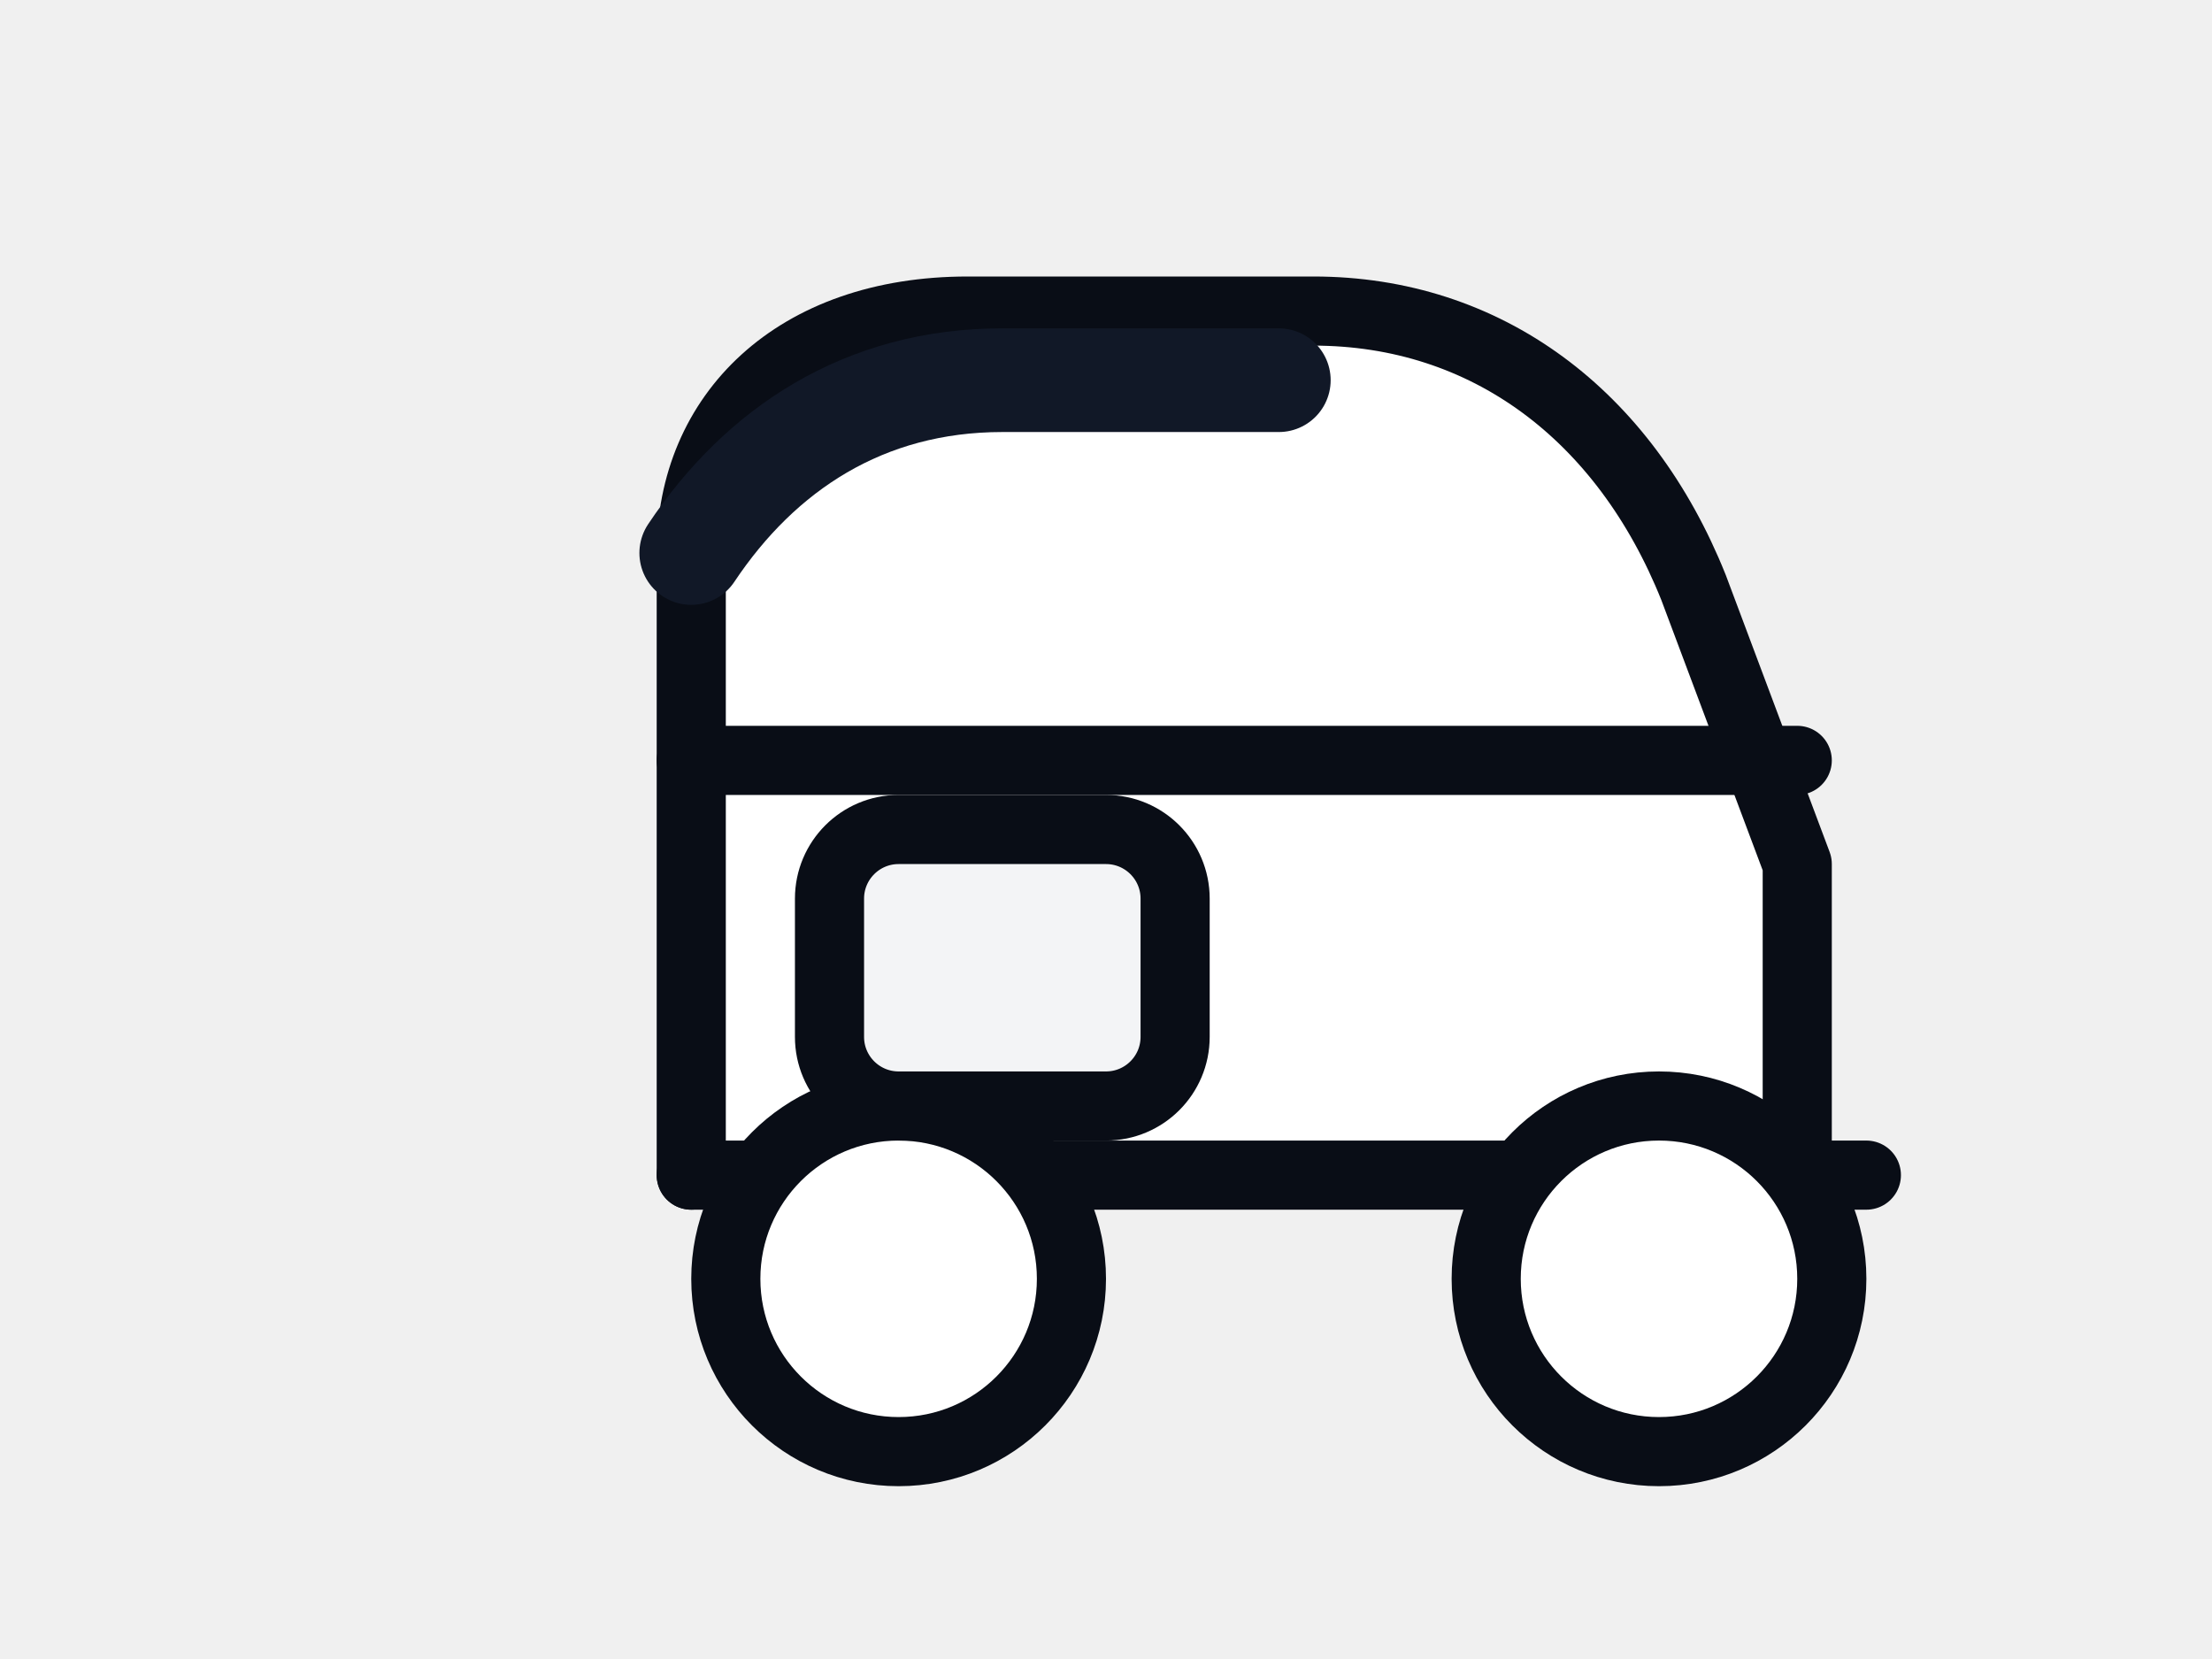
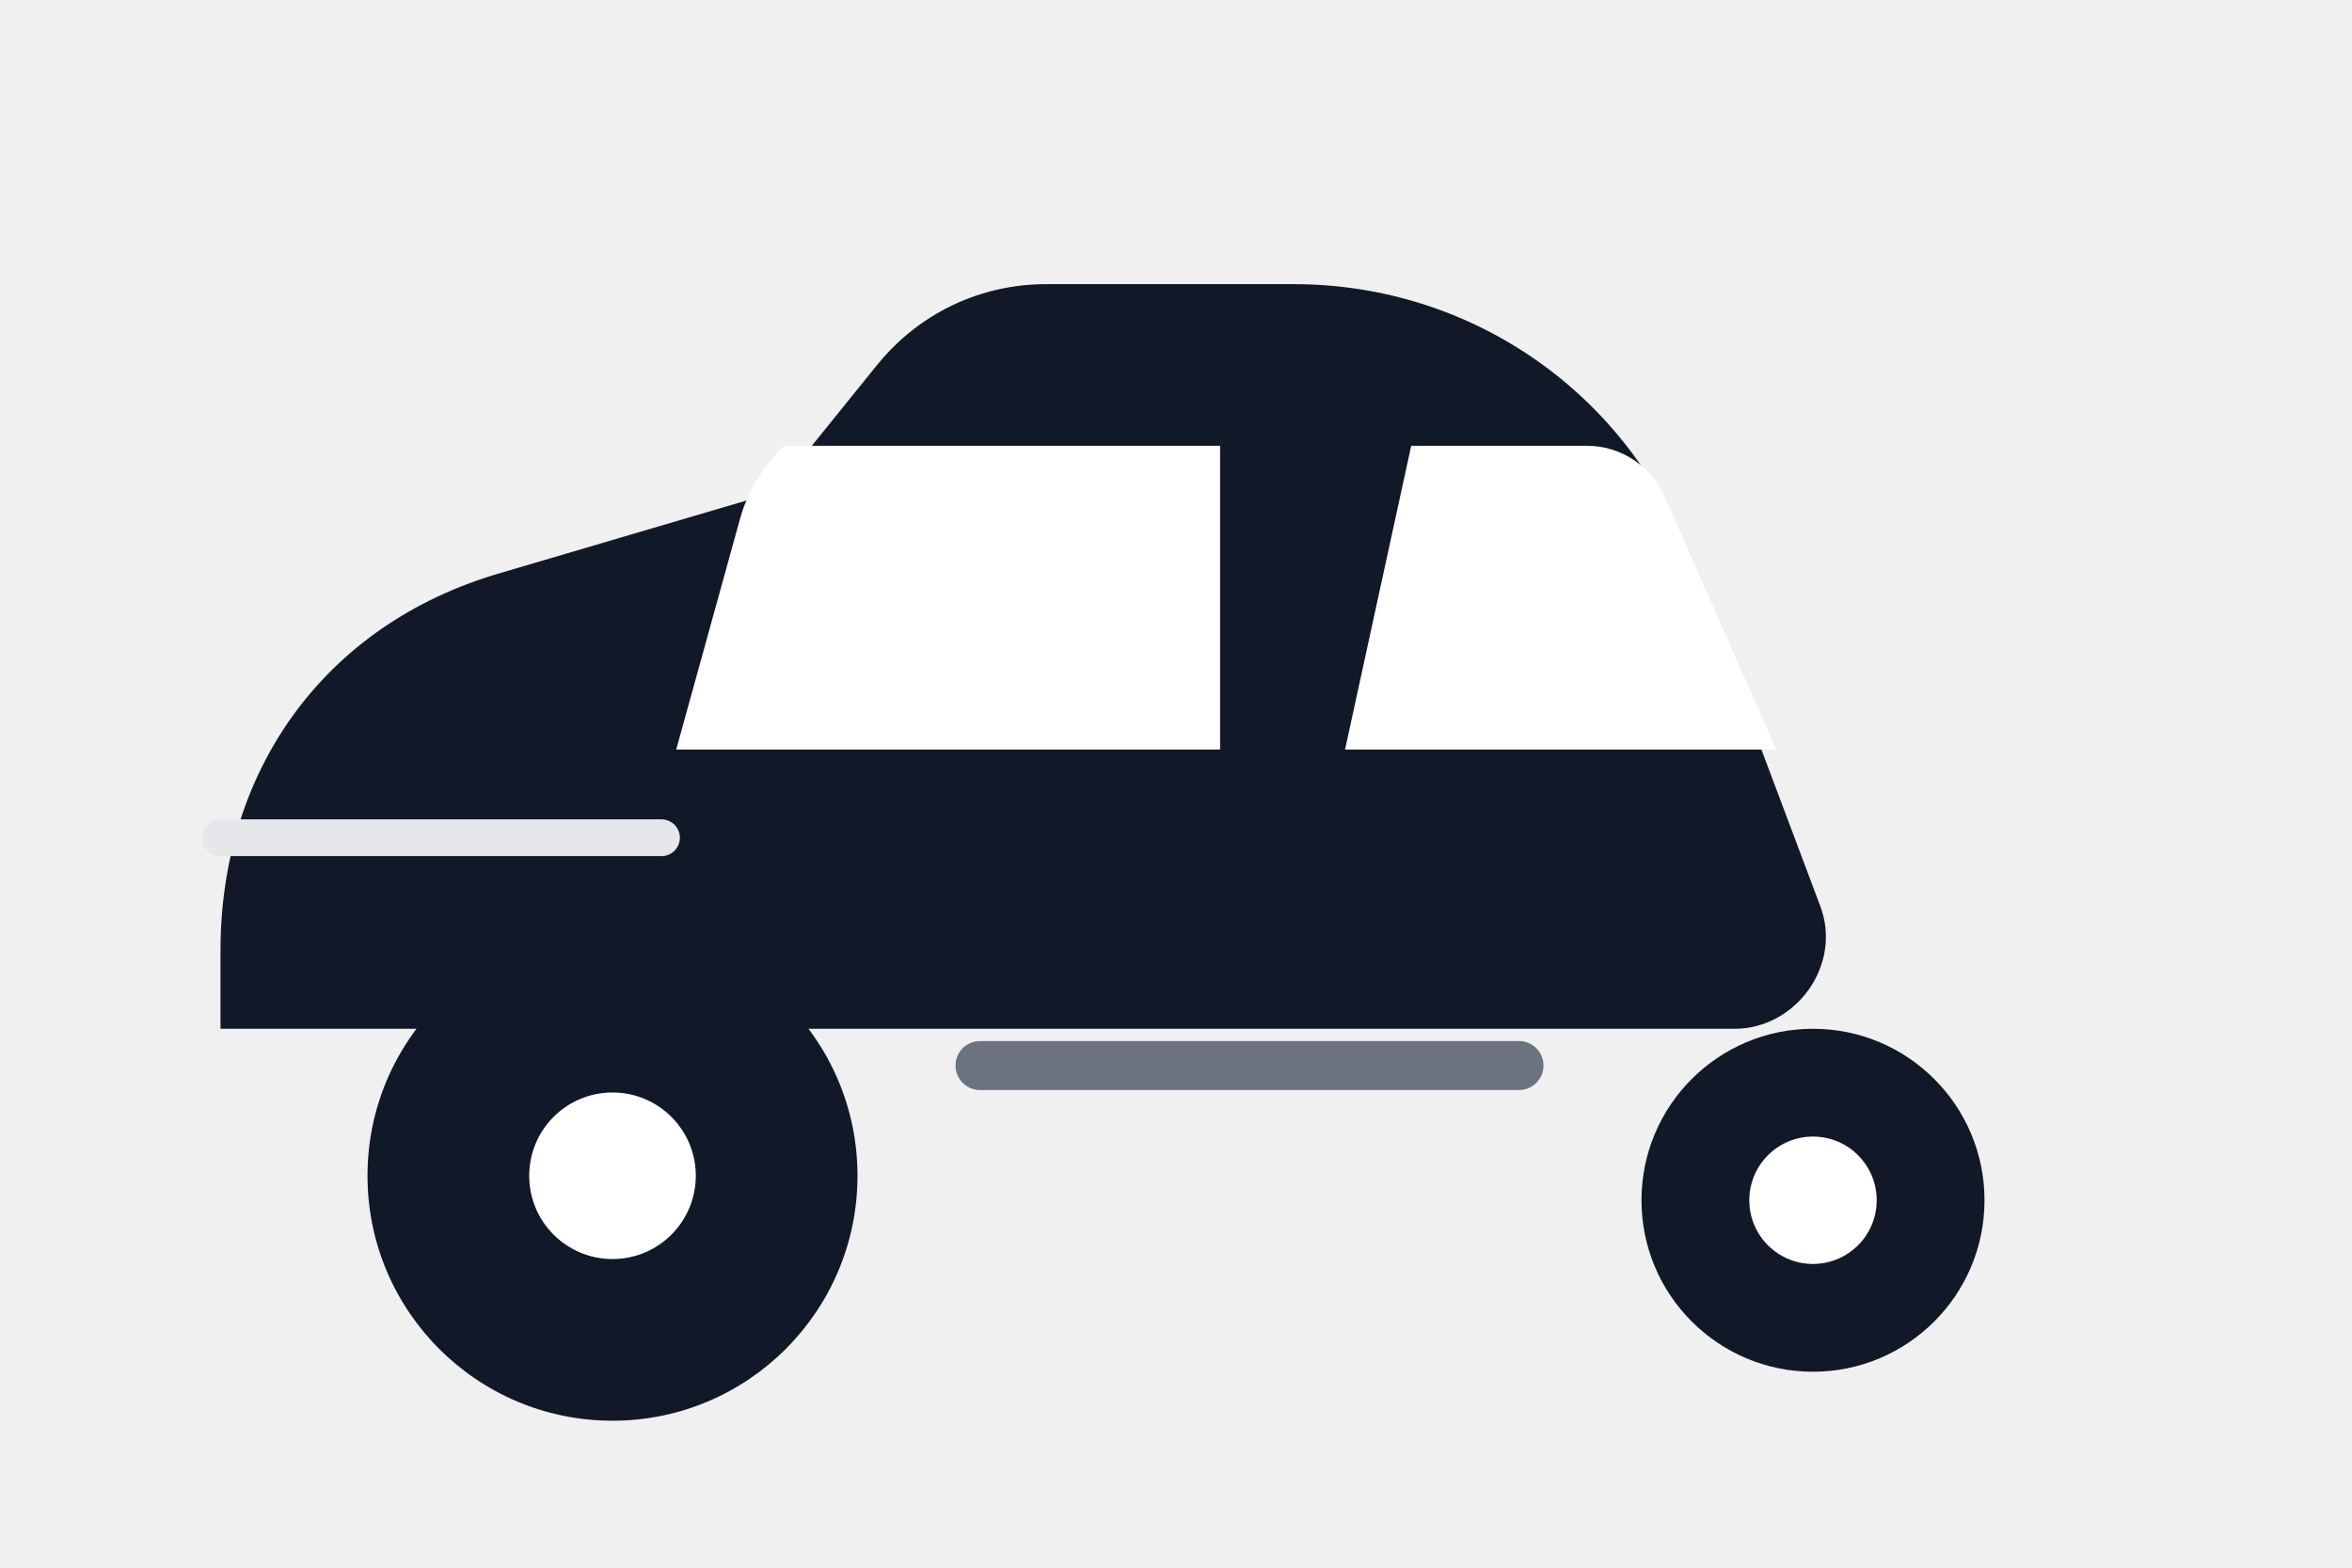
- <svg xmlns="http://www.w3.org/2000/svg" viewBox="0 0 64 48" fill="none">
-   <g stroke="#090D16" stroke-width="2" stroke-linecap="round" stroke-linejoin="round">
-     <path d="M20 34V16c0-4 3-7 8-7h10c5 0 9 3 11 8l3 8v9" fill="#FFFFFF" />
-     <path d="M20 22h32" />
-     <path d="M20 34h34" />
-     <circle cx="26" cy="37" r="5" fill="#FFFFFF" />
-     <circle cx="48" cy="37" r="5" fill="#FFFFFF" />
-     <path d="M20 16c2-3 5-5 9-5h8" stroke="#111827" stroke-width="3" />
-     <rect x="24" y="24" width="10" height="8" rx="2" fill="#F3F4F6" />
-   </g>
+ <svg xmlns="http://www.w3.org/2000/svg" viewBox="0 0 96 64" fill="none">
+   <path d="M9 43.5v-4.7c0-7.3 4.2-13.3 11.4-15.4l11.2-3.3 4.2-5.2c1.7-2.1 4.2-3.3 6.9-3.3h10.1c7.3 0 13.7 4.5 16.2 11.3l5.3 14.1c.9 2.4-1 5-3.5 5H9z" fill="#111827" />
+   <path d="M57.6 18.2h7.2c1.4 0 2.7.9 3.2 2.2l4.5 10.2H54.9l2.7-12.4z" fill="#fff" />
+   <path d="M32 18.2h17.8v12.4H27.6l2.6-9.4c.3-1.1.9-2.1 1.8-3z" fill="#fff" />
+   <path d="M9 34.2h18" stroke="#E5E7EB" stroke-width="1.5" stroke-linecap="round" />
+   <circle cx="25" cy="48" r="10" fill="#111827" />
+   <circle cx="25" cy="48" r="3.4" fill="#fff" />
+   <circle cx="74" cy="49" r="7" fill="#111827" />
+   <circle cx="74" cy="49" r="2.6" fill="#fff" />
+   <path d="M40 43.5h22" stroke="#6B7280" stroke-width="2" stroke-linecap="round" />
</svg>
